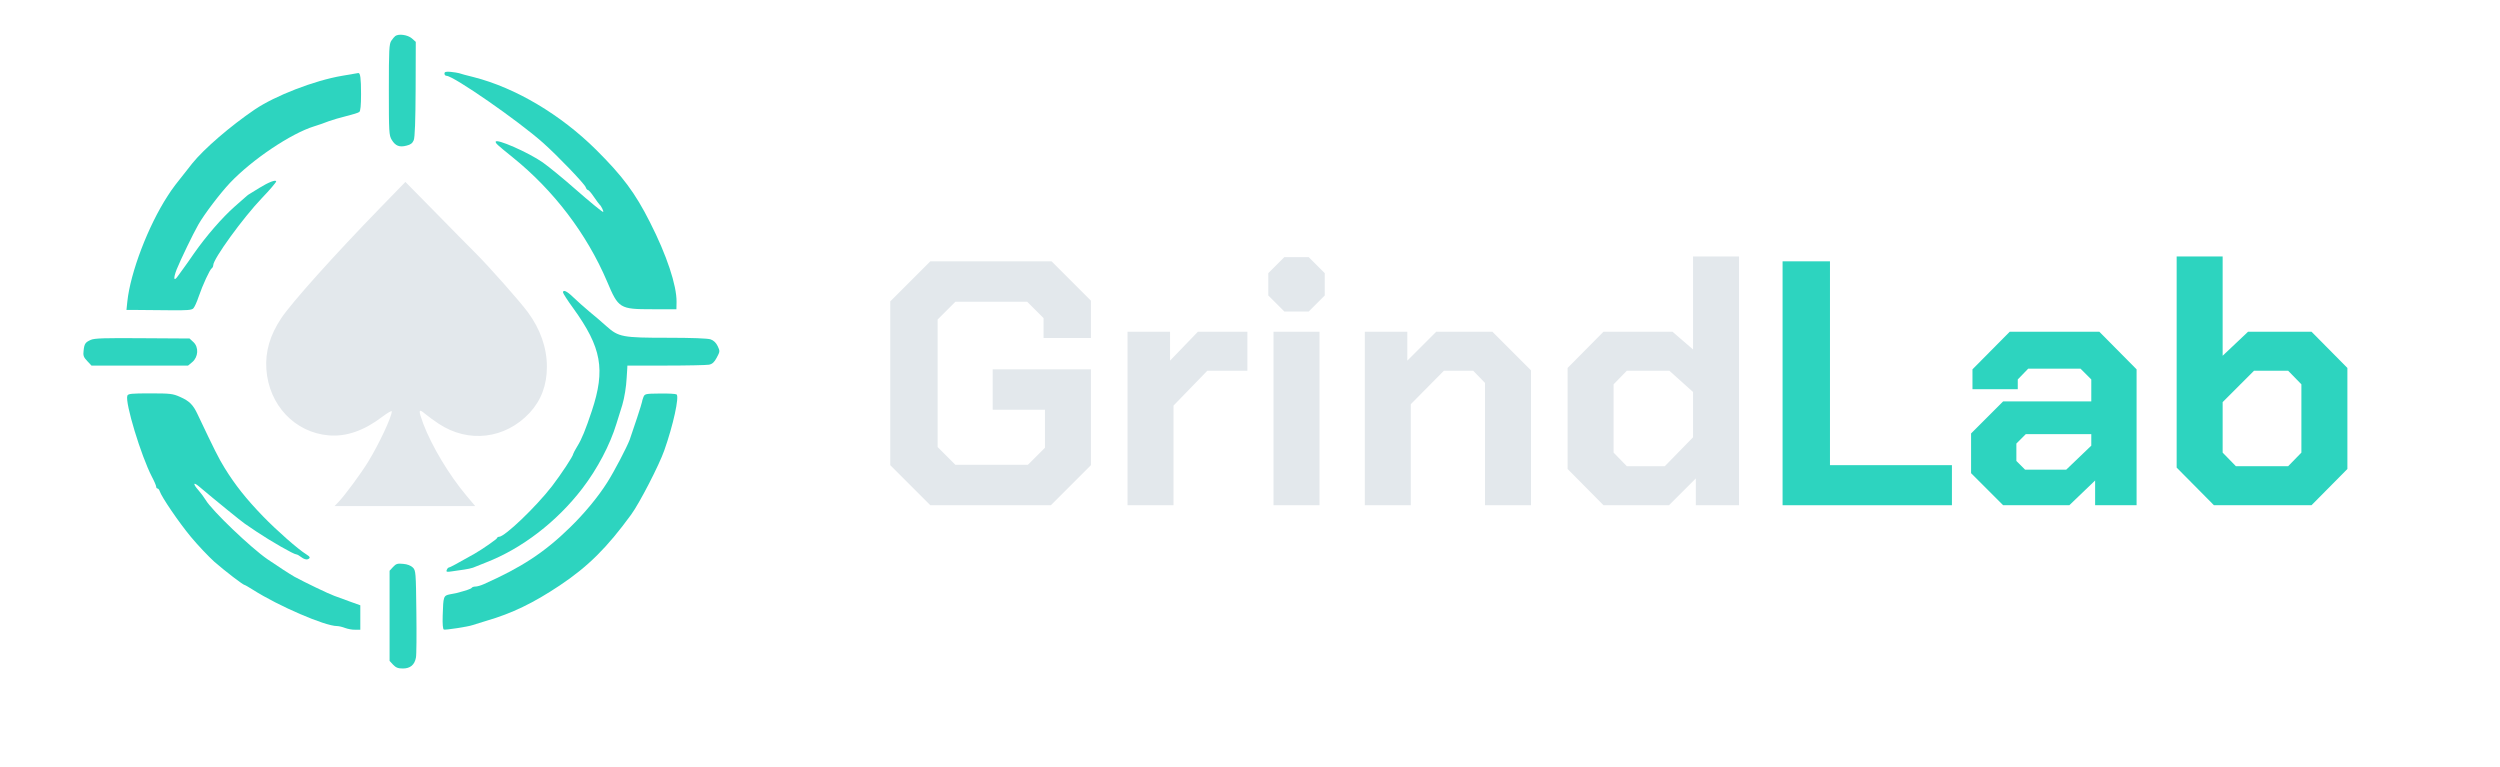
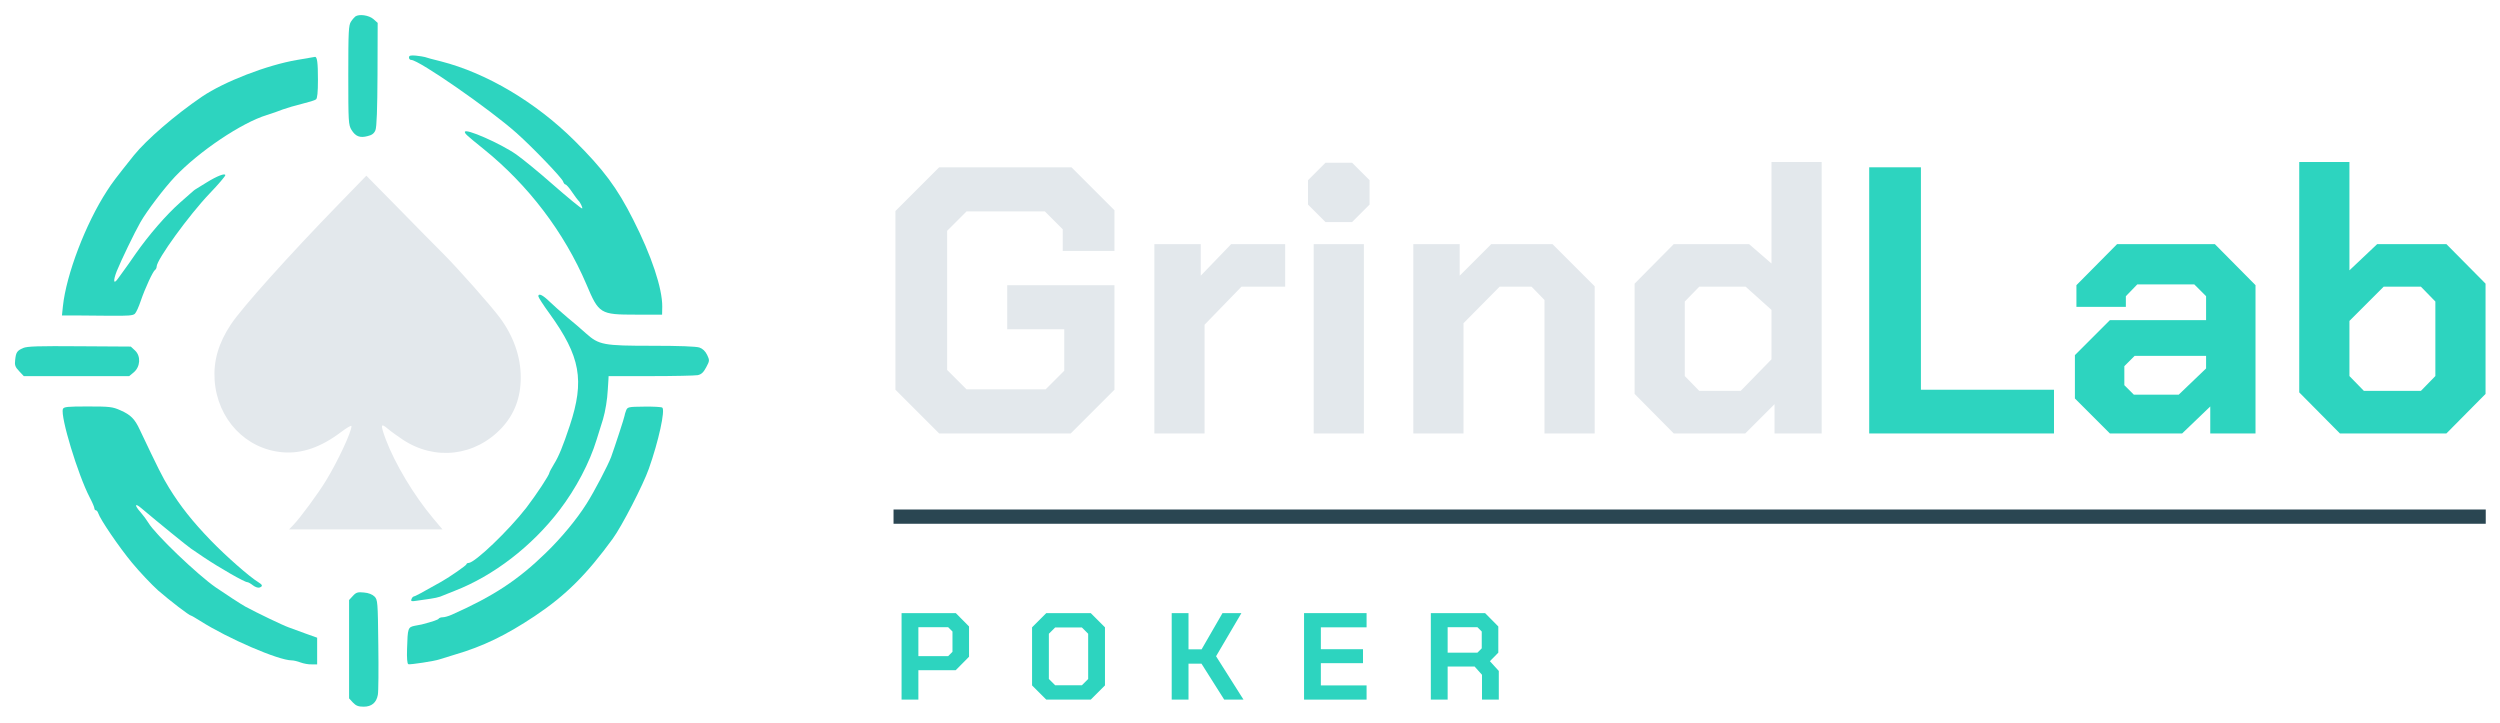
- <svg xmlns="http://www.w3.org/2000/svg" viewBox="0 0 287 88" role="img" aria-label="GrindLab">
-   <g transform="translate(6,4) scale(0.168)">
-     <g transform="translate(0,445) scale(0.1,-0.1)" fill="#2DD4BF" stroke="none">
+ <svg xmlns="http://www.w3.org/2000/svg" viewBox="8 4.4 263 76" role="img" aria-label="GrindLab Poker">
+   <g transform="translate(6,6) scale(0.168)">
+     <g transform="translate(0,445) scale(0.1,-0.1)" fill="#2DD4BF">
      <path d="M2344 4442 c-5 -4 -18 -18 -27 -32 -15 -22 -17 -60 -17 -335 0 -292 1 -312 20 -343 25 -41 53 -52 101 -39 27 6 41 17 49 37 8 19 12 133 13 350 l1 322 -27 24 c-28 24 -89 33 -113 16z" />
      <path d="M2680 4185 c0 -8 6 -15 14 -15 48 0 493 -309 661 -459 101 -90 283 -280 290 -302 4 -11 10 -19 15 -19 5 0 24 -21 41 -47 18 -27 36 -50 39 -53 11 -8 31 -50 24 -50 -7 0 -93 71 -189 155 -78 69 -182 154 -223 183 -97 68 -322 167 -322 141 0 -11 11 -21 115 -105 281 -226 507 -523 646 -849 78 -185 86 -190 309 -190 l165 0 1 50 c1 114 -67 319 -182 545 -101 200 -186 314 -368 495 -242 240 -550 423 -836 496 -47 11 -92 24 -100 27 -8 2 -34 7 -57 9 -34 3 -43 0 -43 -12z" />
      <path d="M1980 4170 c-189 -32 -457 -136 -596 -230 -169 -115 -347 -269 -427 -368 -117 -147 -134 -169 -168 -222 -134 -206 -255 -524 -276 -722 l-6 -58 79 0 c43 0 143 -1 222 -2 113 -1 145 1 156 13 8 8 24 43 36 79 28 82 77 187 90 195 5 3 10 13 10 21 0 43 203 323 333 459 53 55 96 106 97 113 0 15 -52 -5 -115 -44 -22 -13 -49 -30 -60 -37 -11 -6 -22 -14 -25 -17 -3 -3 -40 -36 -83 -73 -87 -77 -196 -203 -278 -320 -29 -43 -63 -90 -74 -105 -11 -15 -28 -38 -37 -51 -28 -40 -32 -16 -8 46 29 71 111 241 148 306 41 72 149 214 217 286 151 159 416 337 575 386 30 9 75 25 100 35 25 9 79 25 120 35 41 10 81 22 88 28 8 6 12 44 12 122 0 109 -5 146 -19 144 -3 0 -53 -9 -111 -19z" />
      <path d="M3490 2690 c0 -6 31 -55 70 -108 194 -269 221 -418 127 -702 -43 -129 -69 -193 -99 -241 -15 -25 -28 -49 -28 -52 0 -15 -83 -140 -145 -221 -110 -142 -323 -346 -362 -346 -7 0 -13 -4 -13 -8 0 -7 -104 -79 -155 -108 -125 -71 -169 -94 -175 -94 -4 0 -11 -7 -14 -16 -6 -14 -1 -16 36 -10 24 3 61 9 83 12 22 3 49 9 60 13 11 5 52 21 90 36 245 95 484 279 657 505 104 136 189 298 233 442 14 46 32 103 40 128 15 51 27 125 30 185 1 22 3 50 4 63 l1 22 264 0 c145 0 277 3 294 6 23 5 36 17 53 49 22 41 22 44 6 78 -11 23 -28 39 -48 46 -20 7 -129 11 -294 11 -308 0 -335 5 -417 78 -29 26 -82 72 -118 101 -36 30 -85 74 -110 98 -43 42 -70 54 -70 33z" />
      <path d="M264 2366 c-38 -17 -45 -26 -50 -75 -4 -32 0 -44 25 -70 l29 -31 330 0 330 0 29 24 c41 35 45 101 8 136 l-27 25 -321 2 c-256 2 -328 0 -353 -11z" />
      <path d="M513 1984 c-17 -46 94 -412 168 -554 16 -30 29 -61 29 -67 0 -7 4 -13 9 -13 5 0 12 -8 15 -18 13 -40 130 -212 212 -311 48 -58 122 -136 163 -173 75 -65 196 -158 207 -158 3 0 28 -15 57 -33 173 -110 490 -247 573 -247 12 0 37 -6 55 -13 19 -7 50 -13 69 -12 l35 0 0 83 0 84 -70 25 c-38 14 -88 32 -109 40 -37 13 -199 91 -271 130 -27 15 -121 76 -185 120 -114 79 -379 332 -422 405 -11 18 -33 48 -49 66 -40 45 -36 60 5 25 103 -87 291 -240 311 -253 12 -8 49 -33 81 -55 97 -65 254 -155 271 -155 6 0 22 -9 36 -20 14 -11 32 -17 41 -14 22 8 20 17 -8 34 -57 35 -202 163 -296 260 -116 120 -191 215 -262 330 -41 66 -71 127 -184 365 -31 67 -57 93 -121 121 -49 22 -67 24 -204 24 -127 0 -151 -2 -156 -16z" />
      <path d="M4039 1973 c-5 -13 -9 -27 -9 -31 0 -8 -61 -194 -84 -258 -19 -51 -106 -218 -154 -293 -61 -97 -157 -213 -254 -307 -175 -171 -331 -273 -590 -388 -20 -9 -45 -16 -56 -16 -12 0 -23 -4 -26 -9 -5 -7 -37 -18 -106 -36 -3 0 -22 -4 -42 -8 -45 -9 -46 -14 -50 -144 -2 -61 1 -94 8 -97 11 -4 167 20 194 30 8 3 52 16 97 30 175 51 320 121 500 241 195 130 325 260 489 485 57 78 191 338 226 438 61 172 104 369 84 383 -6 4 -57 7 -114 6 -100 -1 -104 -2 -113 -26z" />
      <path d="M2329 814 l-24 -26 0 -308 0 -308 24 -26 c19 -20 34 -26 67 -26 50 0 80 25 89 74 4 17 5 158 3 313 -3 270 -4 283 -24 303 -13 13 -38 23 -66 25 -38 4 -49 1 -69 -21z" />
    </g>
-     <g transform="translate(0,445) scale(0.1,-0.1)" fill="#E3E8EC" stroke="none">
+     <g transform="translate(0,445) scale(0.1,-0.1)" fill="#E3E8EC">
      <path d="M2244 3271 c-319 -328 -610 -653 -679 -757 -78 -117 -110 -229 -102 -349 17 -245 195 -433 427 -452 119 -10 240 32 365 127 36 27 65 44 65 37 0 -37 -86 -221 -160 -342 -47 -78 -163 -235 -204 -277 l-27 -28 481 0 480 0 -59 70 c-120 143 -238 340 -296 493 -35 95 -33 106 13 67 20 -17 62 -47 92 -67 203 -135 455 -105 622 74 79 86 118 189 118 315 0 129 -45 258 -131 374 -55 74 -260 306 -359 405 -41 41 -166 167 -276 280 l-201 204 -169 -174z" />
    </g>
  </g>
-   <g transform="translate(100,58) scale(0.04,-0.04)" fill="#E3E8EC">
+   <g transform="translate(100,50) scale(0.04,-0.04)" fill="#E3E8EC">
    <path transform="translate(0,0)" d="M55 115V585L170 700H518L631 587V480H495V537L448 584H242L191 533V167L242 116H450L499 165V274H349V390H631V115L516 0H170Z" />
    <path transform="translate(676,0)" d="M60 498H182V415L262 498H404V386H289L192 286V0H60Z" />
    <path transform="translate(1085,0)" d="M55 602V666L101 712H171L217 666V602L171 556H101ZM70 498H202V0H70Z" />
    <path transform="translate(1357,0)" d="M60 498H182V415L265 498H426L537 387V0H405V351L371 386H287L192 290V0H60Z" />
    <path transform="translate(1949,0)" d="M50 104V394L153 498H351L410 447V714H542V0H418V77L341 0H153ZM329 112 410 195V325L342 386H220L182 347V151L220 112Z" />
  </g>
-   <g transform="translate(202.04,58) scale(0.04,-0.04)" fill="#2DD4BF">
+   <g transform="translate(202.04,50) scale(0.04,-0.04)" fill="#2DD4BF">
    <path transform="translate(0,0)" d="M65 700H201V115H551V0H65Z" />
    <path transform="translate(561,0)" d="M45 92V206L137 298H390V361L359 392H209L179 361V333H49V390L156 498H413L520 390V0H401V71L327 0H137ZM318 102 390 171V204H202L175 177V127L200 102Z" />
    <path transform="translate(1136,0)" d="M60 108V714H192V429L265 498H447L550 394V104L447 0H167ZM380 112 418 151V347L380 386H282L192 296V151L230 112Z" />
  </g>
+   <rect x="102.0" y="58" width="167.5" height="1.5" fill="#2A4652" />
+   <g transform="translate(102,78) scale(0.013,-0.013)" fill="#2DD4BF">
+     <path transform="translate(0,0)" d="M65 700H504L611 592V347L503 238H201V0H65ZM442 352 477 387V551L442 586H201V352Z" />
+     <path transform="translate(1066,0)" d="M55 115V585L170 700H530L645 585V115L530 0H170ZM458 116 509 167V533L458 584H242L191 533V167L242 116Z" />
+     <path transform="translate(2186,0)" d="M65 700H201V407H307L476 700H629L424 351L646 0H490L306 291H201V0H65Z" />
+     <path transform="translate(3257,0)" d="M65 700H571V585H201V408H542V295H201V115H571V0H65Z" />
+     <path transform="translate(4283,0)" d="M615 232V0H479V201L419 268H201V0H65V700H504L611 592V380L543 311ZM201 380H442L477 415V551L442 586H201Z" />
+   </g>
</svg>
